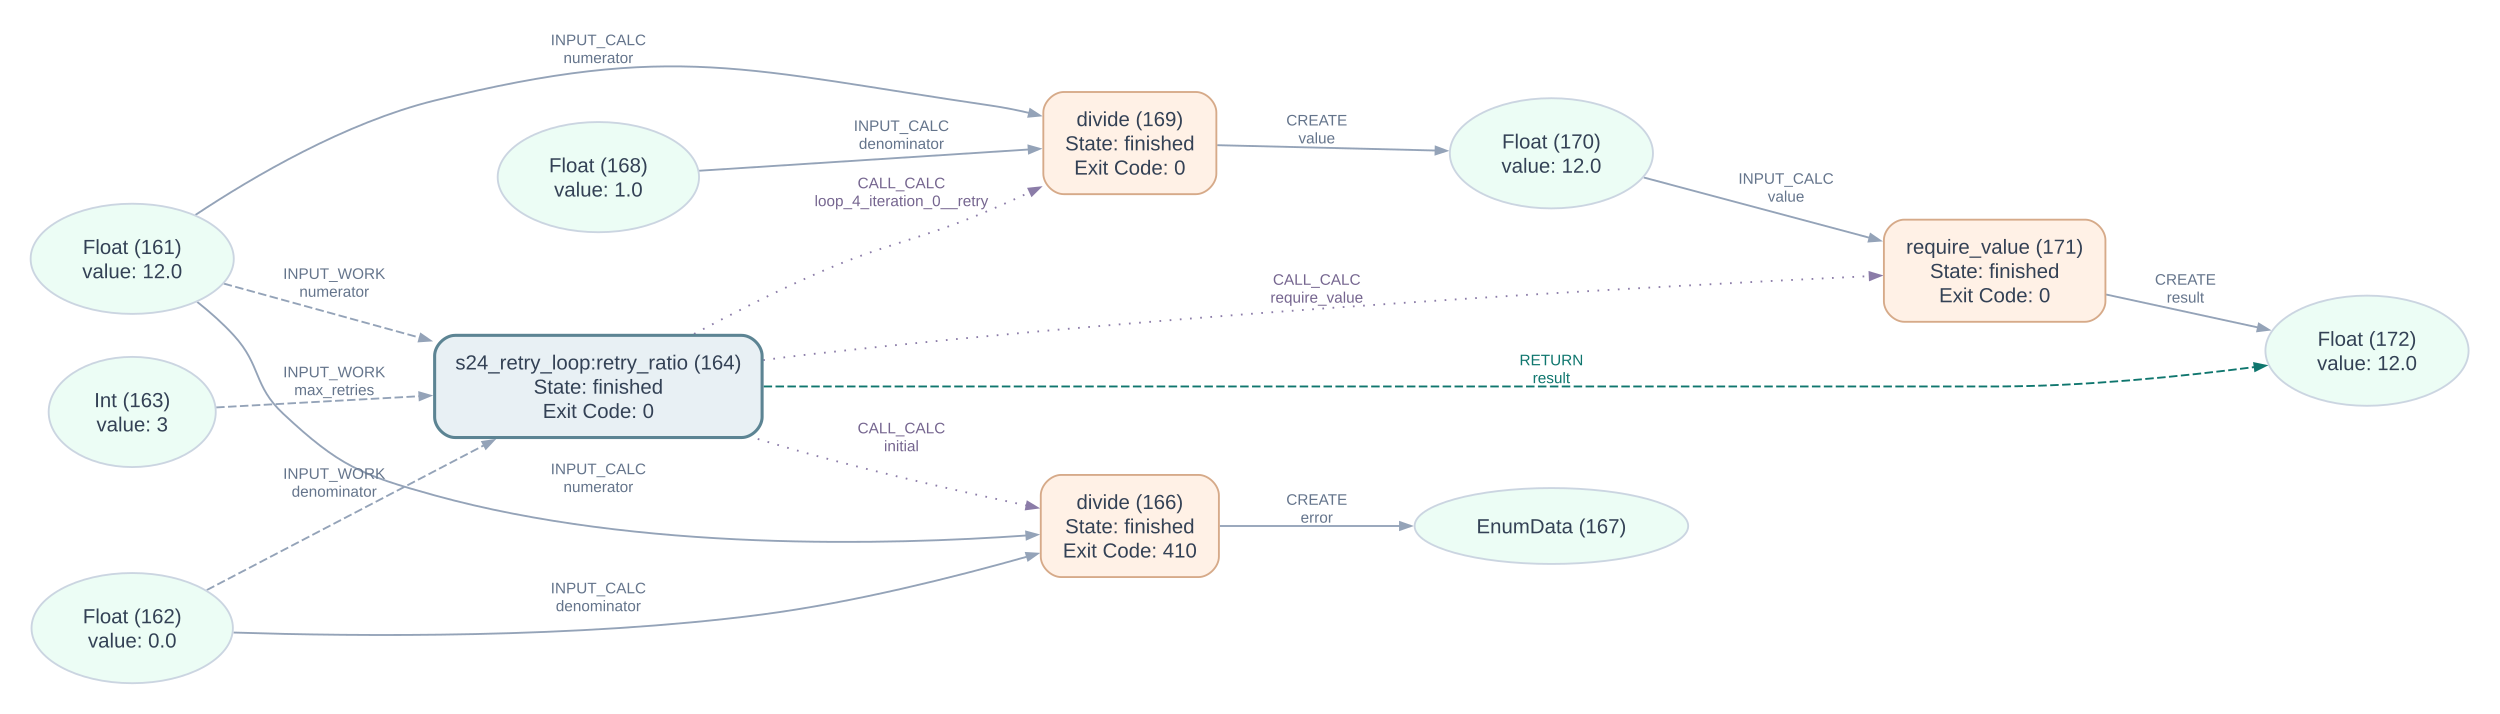
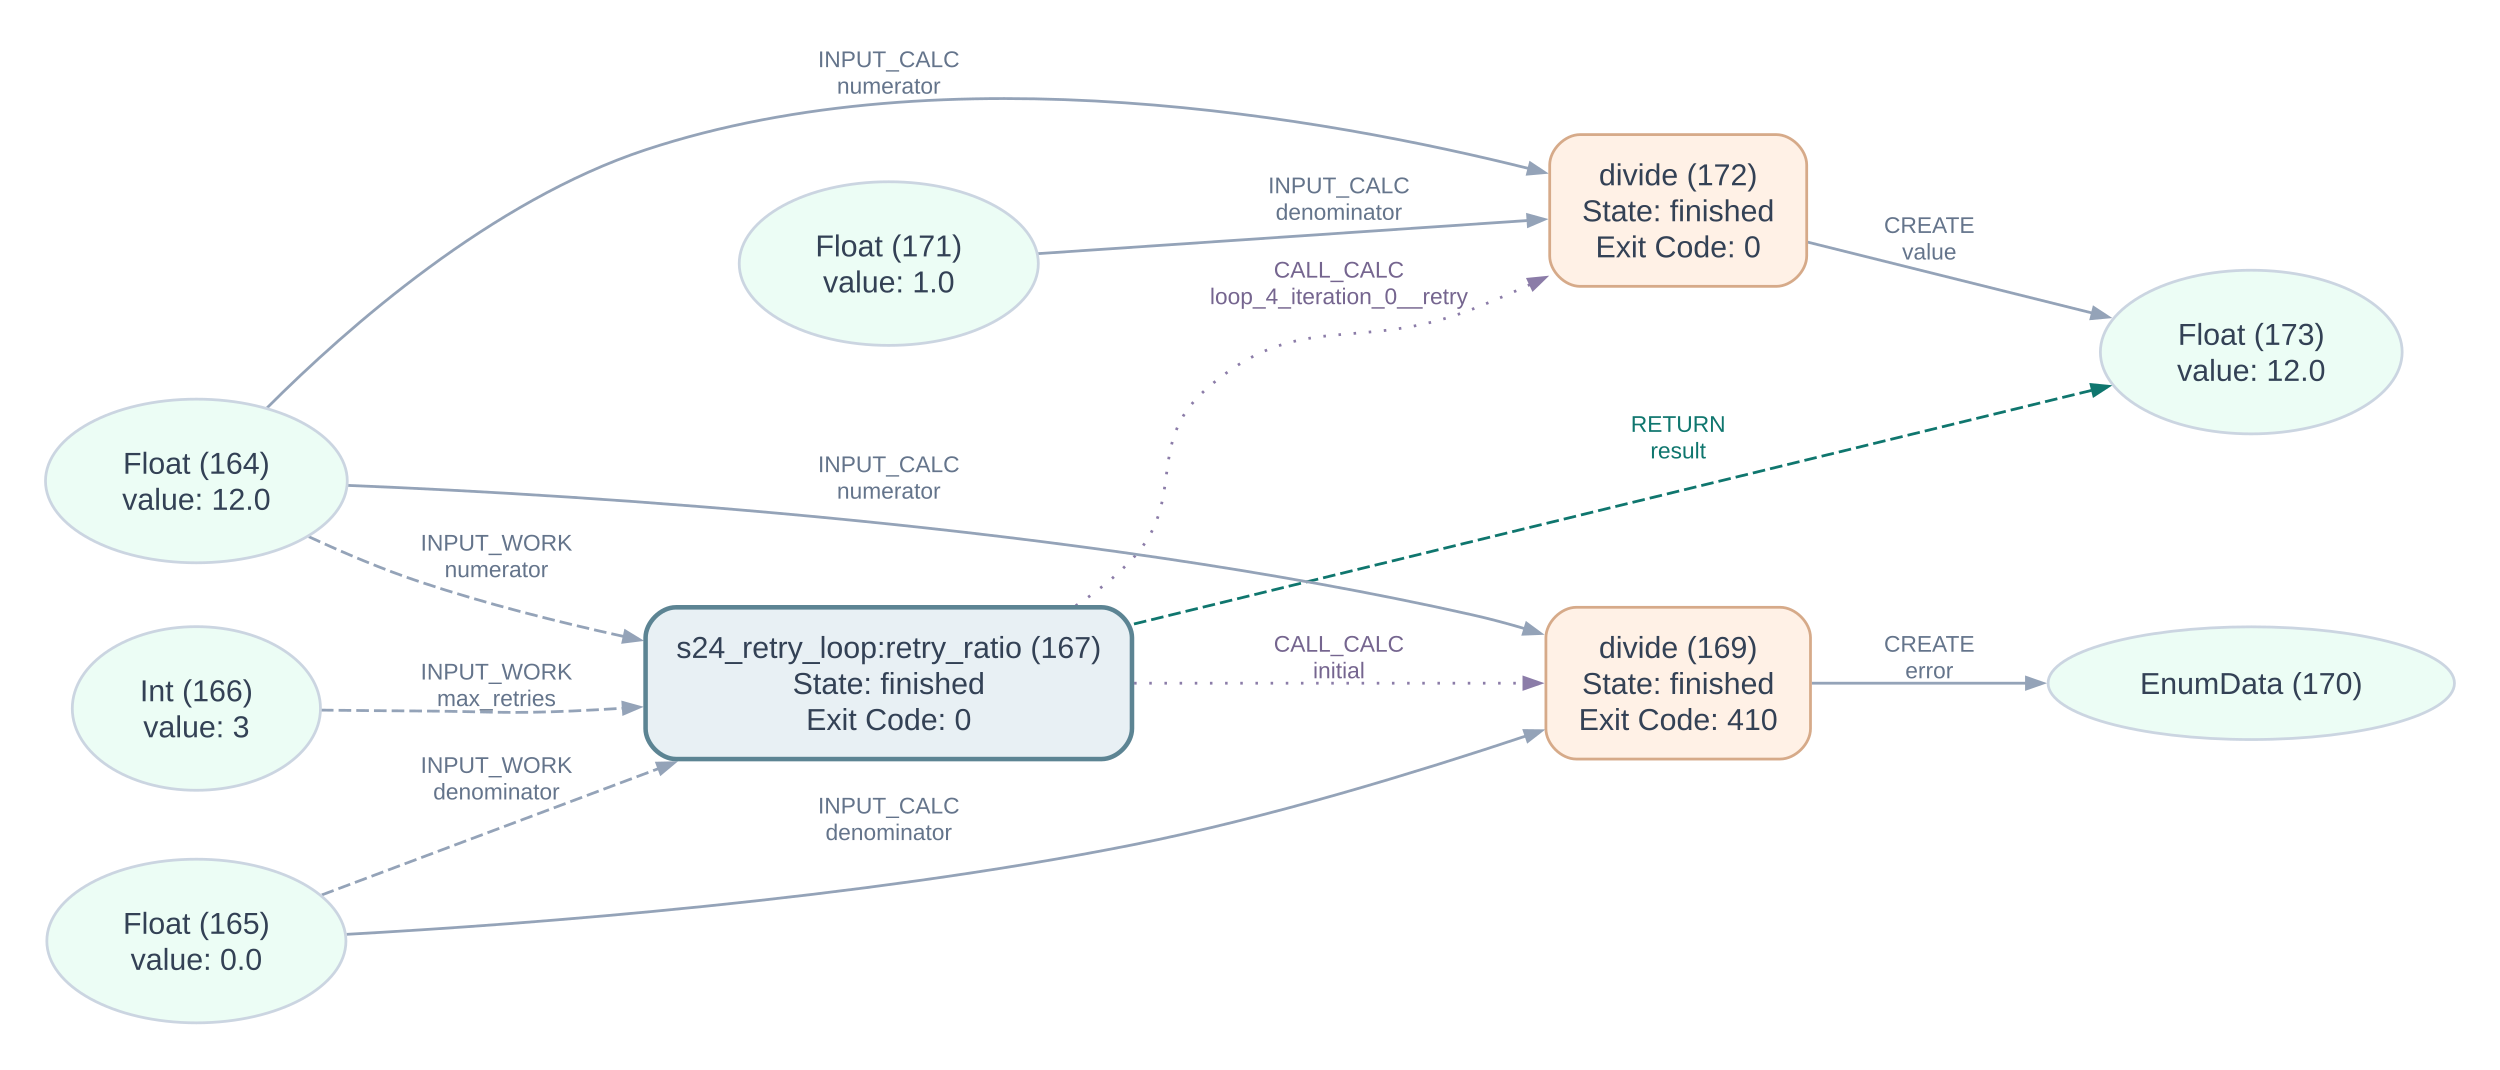
- <svg xmlns="http://www.w3.org/2000/svg" width="1469pt" height="419pt" viewBox="0.00 0.00 1469.00 419.00">
-   <g id="graph0" class="graph" transform="scale(1 1) rotate(0) translate(18 401.45)">
-     <g id="edge2" class="edge">
-       <path fill="none" stroke="#8b7ca8" stroke-width="1.1" stroke-dasharray="1,5" d="M427.25,-143.53C437.85,-140.3 448.54,-137.18 458.81,-134.37 500.86,-122.88 548.87,-112.1 585.59,-104.34" />
-       <polygon fill="#8b7ca8" stroke="#8b7ca8" stroke-width="1.1" points="585.72,-106.64 591.62,-103.07 584.79,-102.18 585.72,-106.64" />
+ <svg xmlns="http://www.w3.org/2000/svg" width="989pt" height="423pt" viewBox="0.00 0.00 989.00 423.00">
+   <g id="graph0" class="graph" transform="scale(1 1) rotate(0) translate(18 404.64)">
+     <g id="edge5" class="edge">
+       <path fill="none" stroke="#8b7ca8" stroke-width="1.1" stroke-dasharray="1,5" d="M430.65,-134.37C481.09,-134.37 541.32,-134.37 585.05,-134.37" />
+       <polygon fill="#8b7ca8" stroke="#8b7ca8" stroke-width="1.1" points="584.86,-136.65 591.36,-134.37 584.86,-132.1 584.86,-136.65" />
      <text xml:space="preserve" text-anchor="middle" x="511.68" y="-146.82" font-family="Arial" font-size="9.00" fill="#75658f">CALL_CALC</text>
      <text xml:space="preserve" text-anchor="middle" x="511.68" y="-136.32" font-family="Arial" font-size="9.00" fill="#75658f">initial</text>
    </g>
-     <g id="edge5" class="edge">
-       <path fill="none" stroke="#8b7ca8" stroke-width="1.1" stroke-dasharray="1,5" d="M389.8,-205.21C411.07,-216.57 435.78,-229.15 458.81,-239.37 504.59,-259.69 518.47,-258.74 564.56,-278.37 572.09,-281.58 579.94,-285.13 587.65,-288.73" />
-       <polygon fill="#8b7ca8" stroke="#8b7ca8" stroke-width="1.1" points="586.32,-290.62 593.17,-291.34 588.27,-286.51 586.32,-290.62" />
-       <text xml:space="preserve" text-anchor="middle" x="511.68" y="-290.82" font-family="Arial" font-size="9.00" fill="#75658f">CALL_CALC</text>
-       <text xml:space="preserve" text-anchor="middle" x="511.68" y="-280.32" font-family="Arial" font-size="9.00" fill="#75658f">loop_4_iteration_0__retry</text>
+     <g id="edge3" class="edge">
+       <path fill="none" stroke="#8b7ca8" stroke-width="1.1" stroke-dasharray="1,5" d="M407.52,-164.99C415.66,-170.34 423.33,-176.45 429.81,-183.37 451.97,-207.07 434.59,-228.78 458.81,-250.37 495.46,-283.05 518.83,-264.48 564.56,-282.37 572.19,-285.36 580.09,-288.77 587.82,-292.31" />
+       <polygon fill="#8b7ca8" stroke="#8b7ca8" stroke-width="1.1" points="586.5,-294.2 593.36,-294.88 588.42,-290.08 586.5,-294.2" />
+       <text xml:space="preserve" text-anchor="middle" x="511.68" y="-294.82" font-family="Arial" font-size="9.00" fill="#75658f">CALL_CALC</text>
+       <text xml:space="preserve" text-anchor="middle" x="511.68" y="-284.32" font-family="Arial" font-size="9.00" fill="#75658f">loop_4_iteration_0__retry</text>
+     </g>
+     <g id="edge7" class="edge">
+       <path fill="none" stroke="#0f766e" stroke-width="1.1" stroke-dasharray="5,2" d="M430.6,-157.79C540.38,-184.57 716.88,-227.63 809.81,-250.3" />
+       <polygon fill="#0f766e" stroke="#0f766e" stroke-width="1.1" points="809.24,-252.5 816.1,-251.83 810.32,-248.08 809.24,-252.5" />
+       <text xml:space="preserve" text-anchor="middle" x="645.89" y="-233.8" font-family="Arial" font-size="9.00" fill="#0f766e">RETURN</text>
+       <text xml:space="preserve" text-anchor="middle" x="645.89" y="-223.3" font-family="Arial" font-size="9.00" fill="#0f766e">result</text>
    </g>
    <g id="edge12" class="edge">
-       <path fill="none" stroke="#8b7ca8" stroke-width="1.1" stroke-dasharray="1,5" d="M430.45,-189.83C440.02,-191.13 449.59,-192.34 458.81,-193.37 685.01,-218.61 954.2,-233.24 1080.66,-239.2" />
-       <polygon fill="#8b7ca8" stroke="#8b7ca8" stroke-width="1.1" points="1080.52,-241.47 1087.12,-239.51 1080.73,-236.93 1080.52,-241.47" />
-       <text xml:space="preserve" text-anchor="middle" x="755.73" y="-234.1" font-family="Arial" font-size="9.00" fill="#75658f">CALL_CALC</text>
-       <text xml:space="preserve" text-anchor="middle" x="755.73" y="-223.6" font-family="Arial" font-size="9.00" fill="#75658f">require_value</text>
+       <path fill="none" stroke="#94a3b8" stroke-width="1.1" stroke-dasharray="5,2" d="M104.12,-192.34C118.01,-185.9 133.62,-179.28 148.39,-174.37 174.11,-165.82 202.47,-158.62 229.07,-152.78" />
+       <polygon fill="#94a3b8" stroke="#94a3b8" stroke-width="1.1" points="229.39,-155.04 235.26,-151.45 228.43,-150.59 229.39,-155.04" />
+       <text xml:space="preserve" text-anchor="middle" x="178.39" y="-186.82" font-family="Arial" font-size="9.00" fill="#64748b">INPUT_WORK</text>
+       <text xml:space="preserve" text-anchor="middle" x="178.39" y="-176.32" font-family="Arial" font-size="9.00" fill="#64748b">numerator</text>
+     </g>
+     <g id="edge2" class="edge">
+       <path fill="none" stroke="#94a3b8" stroke-width="1.1" d="M119.6,-212.61C214.4,-208.79 406.23,-196.98 564.56,-161.37 571.41,-159.83 578.5,-157.93 585.5,-155.85" />
+       <polygon fill="#94a3b8" stroke="#94a3b8" stroke-width="1.1" points="585.91,-158.1 591.46,-154.02 584.57,-153.75 585.91,-158.1" />
+       <text xml:space="preserve" text-anchor="middle" x="333.6" y="-217.87" font-family="Arial" font-size="9.00" fill="#64748b">INPUT_CALC</text>
+       <text xml:space="preserve" text-anchor="middle" x="333.6" y="-207.37" font-family="Arial" font-size="9.00" fill="#64748b">numerator</text>
+     </g>
+     <g id="edge1" class="edge">
+       <path fill="none" stroke="#94a3b8" stroke-width="1.1" d="M87.67,-243.32C119.75,-275.42 176.65,-325.31 237.39,-345.37 356.85,-384.83 506.59,-358.02 587.17,-337.88" />
+       <polygon fill="#94a3b8" stroke="#94a3b8" stroke-width="1.1" points="587.39,-340.17 593.13,-336.36 586.27,-335.76 587.39,-340.17" />
+       <text xml:space="preserve" text-anchor="middle" x="333.6" y="-378.09" font-family="Arial" font-size="9.00" fill="#64748b">INPUT_CALC</text>
+       <text xml:space="preserve" text-anchor="middle" x="333.6" y="-367.59" font-family="Arial" font-size="9.00" fill="#64748b">numerator</text>
+     </g>
+     <g id="edge9" class="edge">
+       <path fill="none" stroke="#94a3b8" stroke-width="1.1" stroke-dasharray="5,2" d="M109.3,-50.61C146.27,-64.47 198.18,-83.95 242.64,-100.63" />
+       <polygon fill="#94a3b8" stroke="#94a3b8" stroke-width="1.1" points="241.84,-102.75 248.72,-102.91 243.43,-98.49 241.84,-102.75" />
+       <text xml:space="preserve" text-anchor="middle" x="178.39" y="-98.88" font-family="Arial" font-size="9.00" fill="#64748b">INPUT_WORK</text>
+       <text xml:space="preserve" text-anchor="middle" x="178.39" y="-88.38" font-family="Arial" font-size="9.00" fill="#64748b">denominator</text>
+     </g>
+     <g id="edge8" class="edge">
+       <path fill="none" stroke="#94a3b8" stroke-width="1.1" d="M119.05,-35.01C192.24,-39.09 321.28,-48.83 429.81,-70.37 483.52,-81.03 543.09,-99.28 585.9,-113.57" />
+       <polygon fill="#94a3b8" stroke="#94a3b8" stroke-width="1.1" points="584.96,-115.65 591.84,-115.57 586.41,-111.34 584.96,-115.65" />
+       <text xml:space="preserve" text-anchor="middle" x="333.6" y="-82.82" font-family="Arial" font-size="9.00" fill="#64748b">INPUT_CALC</text>
+       <text xml:space="preserve" text-anchor="middle" x="333.6" y="-72.32" font-family="Arial" font-size="9.00" fill="#64748b">denominator</text>
+     </g>
+     <g id="edge10" class="edge">
+       <path fill="none" stroke="#94a3b8" stroke-width="1.1" stroke-dasharray="5,2" d="M108.94,-123.72C121.76,-123.58 135.6,-123.44 148.39,-123.37 175.05,-123.22 181.75,-122.19 208.39,-123.37 214.99,-123.66 221.79,-124.04 228.64,-124.48" />
+       <polygon fill="#94a3b8" stroke="#94a3b8" stroke-width="1.1" points="228.4,-126.75 235.04,-124.92 228.71,-122.21 228.4,-126.75" />
+       <text xml:space="preserve" text-anchor="middle" x="178.39" y="-135.82" font-family="Arial" font-size="9.00" fill="#64748b">INPUT_WORK</text>
+       <text xml:space="preserve" text-anchor="middle" x="178.39" y="-125.32" font-family="Arial" font-size="9.00" fill="#64748b">max_retries</text>
+     </g>
+     <g id="edge11" class="edge">
+       <path fill="none" stroke="#94a3b8" stroke-width="1.1" d="M698.73,-134.37C723.96,-134.37 755.01,-134.37 783.79,-134.37" />
+       <polygon fill="#94a3b8" stroke="#94a3b8" stroke-width="1.1" points="783.67,-136.65 790.17,-134.37 783.67,-132.1 783.67,-136.65" />
+       <text xml:space="preserve" text-anchor="middle" x="745.23" y="-146.82" font-family="Arial" font-size="9.00" fill="#64748b">CREATE</text>
+       <text xml:space="preserve" text-anchor="middle" x="745.23" y="-136.32" font-family="Arial" font-size="9.00" fill="#64748b">error</text>
    </g>
    <g id="edge4" class="edge">
-       <path fill="none" stroke="#0f766e" stroke-width="1.1" stroke-dasharray="5,2" d="M430.69,-174.37C491.99,-174.37 573.11,-174.37 644.89,-174.37 644.89,-174.37 644.89,-174.37 1155.07,-174.37 1206.32,-174.37 1264.08,-180.26 1307.09,-185.8" />
-       <polygon fill="#0f766e" stroke="#0f766e" stroke-width="1.1" points="1306.55,-188.02 1313.29,-186.61 1307.14,-183.51 1306.55,-188.02" />
-       <text xml:space="preserve" text-anchor="middle" x="893.6" y="-186.82" font-family="Arial" font-size="9.00" fill="#0f766e">RETURN</text>
-       <text xml:space="preserve" text-anchor="middle" x="893.6" y="-176.32" font-family="Arial" font-size="9.00" fill="#0f766e">result</text>
-     </g>
-     <g id="edge8" class="edge">
-       <path fill="none" stroke="#94a3b8" stroke-width="1.1" stroke-dasharray="5,2" d="M113.44,-234.82C146.16,-225.8 189.33,-213.89 228.7,-203.03" />
-       <polygon fill="#94a3b8" stroke="#94a3b8" stroke-width="1.1" points="229.25,-205.24 234.91,-201.32 228.04,-200.85 229.25,-205.24" />
-       <text xml:space="preserve" text-anchor="middle" x="178.39" y="-237.56" font-family="Arial" font-size="9.00" fill="#64748b">INPUT_WORK</text>
-       <text xml:space="preserve" text-anchor="middle" x="178.39" y="-227.06" font-family="Arial" font-size="9.00" fill="#64748b">numerator</text>
-     </g>
-     <g id="edge9" class="edge">
-       <path fill="none" stroke="#94a3b8" stroke-width="1.1" d="M97.8,-224.12C105.38,-218.11 112.98,-211.39 119.39,-204.37 135.68,-186.52 130.73,-174.87 148.39,-158.37 181.23,-127.69 194.07,-122.33 237.39,-110.37 357.34,-77.26 504.61,-81.12 585.19,-86.8" />
-       <polygon fill="#94a3b8" stroke="#94a3b8" stroke-width="1.1" points="584.94,-89.06 591.59,-87.27 585.27,-84.53 584.94,-89.06" />
-       <text xml:space="preserve" text-anchor="middle" x="333.6" y="-122.82" font-family="Arial" font-size="9.00" fill="#64748b">INPUT_CALC</text>
-       <text xml:space="preserve" text-anchor="middle" x="333.6" y="-112.32" font-family="Arial" font-size="9.00" fill="#64748b">numerator</text>
-     </g>
-     <g id="edge14" class="edge">
-       <path fill="none" stroke="#94a3b8" stroke-width="1.1" d="M96.81,-275.14C131.11,-297.91 185.06,-329.44 237.39,-342.37 378.56,-377.25 420.66,-360.35 564.56,-339.37 571.96,-338.29 579.66,-336.75 587.22,-334.98" />
-       <polygon fill="#94a3b8" stroke="#94a3b8" stroke-width="1.1" points="587.34,-337.29 593.11,-333.53 586.25,-332.87 587.34,-337.29" />
-       <text xml:space="preserve" text-anchor="middle" x="333.6" y="-374.9" font-family="Arial" font-size="9.00" fill="#64748b">INPUT_CALC</text>
-       <text xml:space="preserve" text-anchor="middle" x="333.6" y="-364.4" font-family="Arial" font-size="9.00" fill="#64748b">numerator</text>
-     </g>
-     <g id="edge1" class="edge">
-       <path fill="none" stroke="#94a3b8" stroke-width="1.1" stroke-dasharray="5,2" d="M103.48,-54.72C147.26,-77.58 215.87,-113.41 266.61,-139.91" />
-       <polygon fill="#94a3b8" stroke="#94a3b8" stroke-width="1.1" points="265.36,-141.82 272.17,-142.82 267.47,-137.79 265.36,-141.82" />
-       <text xml:space="preserve" text-anchor="middle" x="178.39" y="-120.08" font-family="Arial" font-size="9.00" fill="#64748b">INPUT_WORK</text>
-       <text xml:space="preserve" text-anchor="middle" x="178.39" y="-109.58" font-family="Arial" font-size="9.00" fill="#64748b">denominator</text>
-     </g>
-     <g id="edge3" class="edge">
-       <path fill="none" stroke="#94a3b8" stroke-width="1.1" d="M119.16,-29.77C192.19,-27.41 320.8,-26.18 429.81,-40.37 483.24,-47.33 542.7,-62.27 585.53,-74.36" />
-       <polygon fill="#94a3b8" stroke="#94a3b8" stroke-width="1.1" points="584.85,-76.54 591.73,-76.13 586.1,-72.16 584.85,-76.54" />
-       <text xml:space="preserve" text-anchor="middle" x="333.6" y="-52.82" font-family="Arial" font-size="9.00" fill="#64748b">INPUT_CALC</text>
-       <text xml:space="preserve" text-anchor="middle" x="333.6" y="-42.32" font-family="Arial" font-size="9.00" fill="#64748b">denominator</text>
+       <path fill="none" stroke="#94a3b8" stroke-width="1.1" d="M392.6,-304.3C448.02,-308.05 531.12,-313.67 586.63,-317.43" />
+       <polygon fill="#94a3b8" stroke="#94a3b8" stroke-width="1.1" points="586.31,-319.69 592.95,-317.86 586.62,-315.15 586.31,-319.69" />
+       <text xml:space="preserve" text-anchor="middle" x="511.68" y="-328.19" font-family="Arial" font-size="9.00" fill="#64748b">INPUT_CALC</text>
+       <text xml:space="preserve" text-anchor="middle" x="511.68" y="-317.69" font-family="Arial" font-size="9.00" fill="#64748b">denominator</text>
    </g>
    <g id="edge6" class="edge">
-       <path fill="none" stroke="#94a3b8" stroke-width="1.1" stroke-dasharray="5,2" d="M108.99,-162.04C142.18,-163.87 187.52,-166.37 228.7,-168.64" />
-       <polygon fill="#94a3b8" stroke="#94a3b8" stroke-width="1.1" points="228.33,-170.9 234.94,-168.98 228.58,-166.35 228.33,-170.9" />
-       <text xml:space="preserve" text-anchor="middle" x="178.39" y="-179.77" font-family="Arial" font-size="9.00" fill="#64748b">INPUT_WORK</text>
-       <text xml:space="preserve" text-anchor="middle" x="178.39" y="-169.27" font-family="Arial" font-size="9.00" fill="#64748b">max_retries</text>
-     </g>
-     <g id="edge10" class="edge">
-       <path fill="none" stroke="#94a3b8" stroke-width="1.1" d="M698.7,-92.37C729.46,-92.37 769.28,-92.37 804.82,-92.37" />
-       <polygon fill="#94a3b8" stroke="#94a3b8" stroke-width="1.1" points="804.64,-94.65 811.14,-92.37 804.64,-90.1 804.64,-94.65" />
-       <text xml:space="preserve" text-anchor="middle" x="755.73" y="-104.82" font-family="Arial" font-size="9.00" fill="#64748b">CREATE</text>
-       <text xml:space="preserve" text-anchor="middle" x="755.73" y="-94.32" font-family="Arial" font-size="9.00" fill="#64748b">error</text>
-     </g>
-     <g id="edge13" class="edge">
-       <path fill="none" stroke="#94a3b8" stroke-width="1.1" d="M392.6,-301.11C448.02,-304.68 531.12,-310.04 586.63,-313.62" />
-       <polygon fill="#94a3b8" stroke="#94a3b8" stroke-width="1.1" points="586.32,-315.88 592.95,-314.02 586.61,-311.34 586.32,-315.88" />
-       <text xml:space="preserve" text-anchor="middle" x="511.68" y="-324.46" font-family="Arial" font-size="9.00" fill="#64748b">INPUT_CALC</text>
-       <text xml:space="preserve" text-anchor="middle" x="511.68" y="-313.96" font-family="Arial" font-size="9.00" fill="#64748b">denominator</text>
-     </g>
-     <g id="edge15" class="edge">
-       <path fill="none" stroke="#94a3b8" stroke-width="1.1" d="M697.21,-316.14C734.33,-315.24 785.21,-313.99 825.75,-313" />
-       <polygon fill="#94a3b8" stroke="#94a3b8" stroke-width="1.1" points="825.6,-315.28 832.04,-312.85 825.49,-310.73 825.6,-315.28" />
-       <text xml:space="preserve" text-anchor="middle" x="755.73" y="-327.71" font-family="Arial" font-size="9.00" fill="#64748b">CREATE</text>
-       <text xml:space="preserve" text-anchor="middle" x="755.73" y="-317.21" font-family="Arial" font-size="9.00" fill="#64748b">value</text>
-     </g>
-     <g id="edge7" class="edge">
-       <path fill="none" stroke="#94a3b8" stroke-width="1.1" d="M947.84,-297.16C986.24,-286.91 1038.52,-272.95 1080.7,-261.69" />
-       <polygon fill="#94a3b8" stroke="#94a3b8" stroke-width="1.1" points="1081.15,-263.93 1086.84,-260.05 1079.98,-259.53 1081.15,-263.93" />
-       <text xml:space="preserve" text-anchor="middle" x="1031.48" y="-293.45" font-family="Arial" font-size="9.00" fill="#64748b">INPUT_CALC</text>
-       <text xml:space="preserve" text-anchor="middle" x="1031.48" y="-282.95" font-family="Arial" font-size="9.00" fill="#64748b">value</text>
-     </g>
-     <g id="edge11" class="edge">
-       <path fill="none" stroke="#94a3b8" stroke-width="1.1" d="M1219.52,-228.4C1247.81,-222.26 1280.91,-215.09 1309.02,-208.99" />
-       <polygon fill="#94a3b8" stroke="#94a3b8" stroke-width="1.1" points="1309.3,-211.26 1315.17,-207.66 1308.34,-206.81 1309.3,-211.26" />
-       <text xml:space="preserve" text-anchor="middle" x="1266.15" y="-234.14" font-family="Arial" font-size="9.00" fill="#64748b">CREATE</text>
-       <text xml:space="preserve" text-anchor="middle" x="1266.15" y="-223.64" font-family="Arial" font-size="9.00" fill="#64748b">result</text>
+       <path fill="none" stroke="#94a3b8" stroke-width="1.1" d="M697.04,-308.87C730.35,-300.57 774.32,-289.62 809.79,-280.78" />
+       <polygon fill="#94a3b8" stroke="#94a3b8" stroke-width="1.1" points="810.31,-282.99 816.07,-279.21 809.21,-278.58 810.31,-282.99" />
+       <text xml:space="preserve" text-anchor="middle" x="745.23" y="-312.48" font-family="Arial" font-size="9.00" fill="#64748b">CREATE</text>
+       <text xml:space="preserve" text-anchor="middle" x="745.23" y="-301.98" font-family="Arial" font-size="9.00" fill="#64748b">value</text>
    </g>
    <g id="node1" class="node">
-       <path fill="#e8f0f4" stroke="#5c8493" stroke-width="1.8" d="M417.81,-204.39C417.81,-204.39 249.39,-204.39 249.39,-204.39 243.39,-204.39 237.39,-198.39 237.39,-192.39 237.39,-192.39 237.39,-156.36 237.39,-156.36 237.39,-150.36 243.39,-144.36 249.39,-144.36 249.39,-144.36 417.81,-144.36 417.81,-144.36 423.81,-144.36 429.81,-150.36 429.81,-156.36 429.81,-156.36 429.81,-192.39 429.81,-192.39 429.81,-198.39 423.81,-204.39 417.81,-204.39" />
-       <text xml:space="preserve" text-anchor="middle" x="333.6" y="-184.35" font-family="Arial" font-size="12.00" fill="#334155">s24_retry_loop:retry_ratio (164)</text>
-       <text xml:space="preserve" text-anchor="middle" x="333.6" y="-170.1" font-family="Arial" font-size="12.00" fill="#334155">State: finished</text>
-       <text xml:space="preserve" text-anchor="middle" x="333.6" y="-155.85" font-family="Arial" font-size="12.00" fill="#334155">Exit Code: 0</text>
+       <path fill="#e8f0f4" stroke="#5c8493" stroke-width="1.8" d="M417.81,-164.39C417.81,-164.39 249.39,-164.39 249.39,-164.39 243.39,-164.39 237.39,-158.39 237.39,-152.39 237.39,-152.39 237.39,-116.36 237.39,-116.36 237.39,-110.36 243.39,-104.36 249.39,-104.36 249.39,-104.36 417.81,-104.36 417.81,-104.36 423.81,-104.36 429.81,-110.36 429.81,-116.36 429.81,-116.36 429.81,-152.39 429.81,-152.39 429.81,-158.39 423.81,-164.39 417.81,-164.39" />
+       <text xml:space="preserve" text-anchor="middle" x="333.6" y="-144.35" font-family="Arial" font-size="12.00" fill="#334155">s24_retry_loop:retry_ratio (167)</text>
+       <text xml:space="preserve" text-anchor="middle" x="333.6" y="-130.1" font-family="Arial" font-size="12.00" fill="#334155">State: finished</text>
+       <text xml:space="preserve" text-anchor="middle" x="333.6" y="-115.85" font-family="Arial" font-size="12.00" fill="#334155">Exit Code: 0</text>
    </g>
    <g id="node2" class="node">
-       <ellipse fill="#ecfdf5" stroke="#cbd5e1" stroke-width="1.1" cx="59.69" cy="-249.37" rx="59.69" ry="32.37" />
-       <text xml:space="preserve" text-anchor="middle" x="59.69" y="-252.22" font-family="Arial" font-size="12.00" fill="#334155">Float (161)</text>
-       <text xml:space="preserve" text-anchor="middle" x="59.69" y="-237.97" font-family="Arial" font-size="12.00" fill="#334155">value: 12.0</text>
+       <ellipse fill="#ecfdf5" stroke="#cbd5e1" stroke-width="1.1" cx="59.69" cy="-214.37" rx="59.69" ry="32.37" />
+       <text xml:space="preserve" text-anchor="middle" x="59.69" y="-217.22" font-family="Arial" font-size="12.00" fill="#334155">Float (164)</text>
+       <text xml:space="preserve" text-anchor="middle" x="59.69" y="-202.97" font-family="Arial" font-size="12.00" fill="#334155">value: 12.0</text>
    </g>
    <g id="node3" class="node">
      <ellipse fill="#ecfdf5" stroke="#cbd5e1" stroke-width="1.1" cx="59.69" cy="-32.37" rx="59.16" ry="32.37" />
-       <text xml:space="preserve" text-anchor="middle" x="59.69" y="-35.22" font-family="Arial" font-size="12.00" fill="#334155">Float (162)</text>
+       <text xml:space="preserve" text-anchor="middle" x="59.69" y="-35.22" font-family="Arial" font-size="12.00" fill="#334155">Float (165)</text>
      <text xml:space="preserve" text-anchor="middle" x="59.69" y="-20.97" font-family="Arial" font-size="12.00" fill="#334155">value: 0.0</text>
    </g>
    <g id="node4" class="node">
-       <ellipse fill="#ecfdf5" stroke="#cbd5e1" stroke-width="1.1" cx="59.69" cy="-159.37" rx="49.09" ry="32.37" />
-       <text xml:space="preserve" text-anchor="middle" x="59.69" y="-162.22" font-family="Arial" font-size="12.00" fill="#334155">Int (163)</text>
-       <text xml:space="preserve" text-anchor="middle" x="59.69" y="-147.97" font-family="Arial" font-size="12.00" fill="#334155">value: 3</text>
+       <ellipse fill="#ecfdf5" stroke="#cbd5e1" stroke-width="1.1" cx="59.69" cy="-124.37" rx="49.09" ry="32.37" />
+       <text xml:space="preserve" text-anchor="middle" x="59.69" y="-127.22" font-family="Arial" font-size="12.00" fill="#334155">Int (166)</text>
+       <text xml:space="preserve" text-anchor="middle" x="59.69" y="-112.97" font-family="Arial" font-size="12.00" fill="#334155">value: 3</text>
    </g>
    <g id="node5" class="node">
-       <path fill="#fff1e6" stroke="#d6aa89" stroke-width="1.1" d="M686.23,-122.39C686.23,-122.39 605.56,-122.39 605.56,-122.39 599.56,-122.39 593.56,-116.39 593.56,-110.39 593.56,-110.39 593.56,-74.36 593.56,-74.36 593.56,-68.36 599.56,-62.36 605.56,-62.36 605.56,-62.36 686.23,-62.36 686.23,-62.36 692.23,-62.36 698.23,-68.36 698.23,-74.36 698.23,-74.36 698.23,-110.39 698.23,-110.39 698.23,-116.39 692.23,-122.39 686.23,-122.39" />
-       <text xml:space="preserve" text-anchor="middle" x="645.89" y="-102.35" font-family="Arial" font-size="12.00" fill="#334155">divide (166)</text>
-       <text xml:space="preserve" text-anchor="middle" x="645.89" y="-88.1" font-family="Arial" font-size="12.00" fill="#334155">State: finished</text>
-       <text xml:space="preserve" text-anchor="middle" x="645.89" y="-73.85" font-family="Arial" font-size="12.00" fill="#334155">Exit Code: 410</text>
+       <path fill="#fff1e6" stroke="#d6aa89" stroke-width="1.1" d="M686.23,-164.39C686.23,-164.39 605.56,-164.39 605.56,-164.39 599.56,-164.39 593.56,-158.39 593.56,-152.39 593.56,-152.39 593.56,-116.36 593.56,-116.36 593.56,-110.36 599.56,-104.36 605.56,-104.36 605.56,-104.36 686.23,-104.36 686.23,-104.36 692.23,-104.36 698.23,-110.36 698.23,-116.36 698.23,-116.36 698.23,-152.39 698.23,-152.39 698.23,-158.39 692.23,-164.39 686.23,-164.39" />
+       <text xml:space="preserve" text-anchor="middle" x="645.89" y="-144.35" font-family="Arial" font-size="12.00" fill="#334155">divide (169)</text>
+       <text xml:space="preserve" text-anchor="middle" x="645.89" y="-130.1" font-family="Arial" font-size="12.00" fill="#334155">State: finished</text>
+       <text xml:space="preserve" text-anchor="middle" x="645.89" y="-115.85" font-family="Arial" font-size="12.00" fill="#334155">Exit Code: 410</text>
    </g>
    <g id="node6" class="node">
-       <ellipse fill="#ecfdf5" stroke="#cbd5e1" stroke-width="1.1" cx="893.6" cy="-92.37" rx="80.38" ry="22.3" />
-       <text xml:space="preserve" text-anchor="middle" x="893.6" y="-88.1" font-family="Arial" font-size="12.00" fill="#334155">EnumData (167)</text>
+       <ellipse fill="#ecfdf5" stroke="#cbd5e1" stroke-width="1.1" cx="872.6" cy="-134.37" rx="80.38" ry="22.3" />
+       <text xml:space="preserve" text-anchor="middle" x="872.6" y="-130.1" font-family="Arial" font-size="12.00" fill="#334155">EnumData (170)</text>
    </g>
    <g id="node7" class="node">
-       <ellipse fill="#ecfdf5" stroke="#cbd5e1" stroke-width="1.1" cx="333.6" cy="-297.37" rx="59.16" ry="32.37" />
-       <text xml:space="preserve" text-anchor="middle" x="333.6" y="-300.22" font-family="Arial" font-size="12.00" fill="#334155">Float (168)</text>
-       <text xml:space="preserve" text-anchor="middle" x="333.6" y="-285.97" font-family="Arial" font-size="12.00" fill="#334155">value: 1.0</text>
+       <ellipse fill="#ecfdf5" stroke="#cbd5e1" stroke-width="1.1" cx="333.6" cy="-300.37" rx="59.16" ry="32.37" />
+       <text xml:space="preserve" text-anchor="middle" x="333.6" y="-303.22" font-family="Arial" font-size="12.00" fill="#334155">Float (171)</text>
+       <text xml:space="preserve" text-anchor="middle" x="333.6" y="-288.97" font-family="Arial" font-size="12.00" fill="#334155">value: 1.0</text>
    </g>
    <g id="node8" class="node">
-       <path fill="#fff1e6" stroke="#d6aa89" stroke-width="1.1" d="M684.73,-347.39C684.73,-347.39 607.06,-347.39 607.06,-347.39 601.06,-347.39 595.06,-341.39 595.06,-335.39 595.06,-335.39 595.06,-299.36 595.06,-299.36 595.06,-293.36 601.06,-287.36 607.06,-287.36 607.06,-287.36 684.73,-287.36 684.73,-287.36 690.73,-287.36 696.73,-293.36 696.73,-299.36 696.73,-299.36 696.73,-335.39 696.73,-335.39 696.73,-341.39 690.73,-347.39 684.73,-347.39" />
-       <text xml:space="preserve" text-anchor="middle" x="645.89" y="-327.35" font-family="Arial" font-size="12.00" fill="#334155">divide (169)</text>
-       <text xml:space="preserve" text-anchor="middle" x="645.89" y="-313.1" font-family="Arial" font-size="12.00" fill="#334155">State: finished</text>
-       <text xml:space="preserve" text-anchor="middle" x="645.89" y="-298.85" font-family="Arial" font-size="12.00" fill="#334155">Exit Code: 0</text>
+       <path fill="#fff1e6" stroke="#d6aa89" stroke-width="1.1" d="M684.73,-351.39C684.73,-351.39 607.06,-351.39 607.06,-351.39 601.06,-351.39 595.06,-345.39 595.06,-339.39 595.06,-339.39 595.06,-303.36 595.06,-303.36 595.06,-297.36 601.06,-291.36 607.06,-291.36 607.06,-291.36 684.73,-291.36 684.73,-291.36 690.73,-291.36 696.73,-297.36 696.73,-303.36 696.73,-303.36 696.73,-339.39 696.73,-339.39 696.73,-345.39 690.73,-351.39 684.73,-351.39" />
+       <text xml:space="preserve" text-anchor="middle" x="645.89" y="-331.35" font-family="Arial" font-size="12.00" fill="#334155">divide (172)</text>
+       <text xml:space="preserve" text-anchor="middle" x="645.89" y="-317.1" font-family="Arial" font-size="12.00" fill="#334155">State: finished</text>
+       <text xml:space="preserve" text-anchor="middle" x="645.89" y="-302.85" font-family="Arial" font-size="12.00" fill="#334155">Exit Code: 0</text>
    </g>
    <g id="node9" class="node">
-       <ellipse fill="#ecfdf5" stroke="#cbd5e1" stroke-width="1.1" cx="893.6" cy="-311.37" rx="59.69" ry="32.37" />
-       <text xml:space="preserve" text-anchor="middle" x="893.6" y="-314.22" font-family="Arial" font-size="12.00" fill="#334155">Float (170)</text>
-       <text xml:space="preserve" text-anchor="middle" x="893.6" y="-299.97" font-family="Arial" font-size="12.00" fill="#334155">value: 12.0</text>
-     </g>
-     <g id="node10" class="node">
-       <path fill="#fff1e6" stroke="#d6aa89" stroke-width="1.1" d="M1207.15,-272.39C1207.15,-272.39 1100.98,-272.39 1100.98,-272.39 1094.98,-272.39 1088.98,-266.39 1088.98,-260.39 1088.98,-260.39 1088.98,-224.36 1088.98,-224.36 1088.98,-218.36 1094.98,-212.36 1100.98,-212.36 1100.98,-212.36 1207.15,-212.36 1207.15,-212.36 1213.15,-212.36 1219.15,-218.36 1219.15,-224.36 1219.15,-224.36 1219.15,-260.39 1219.15,-260.39 1219.15,-266.39 1213.15,-272.39 1207.15,-272.39" />
-       <text xml:space="preserve" text-anchor="middle" x="1154.07" y="-252.35" font-family="Arial" font-size="12.00" fill="#334155">require_value (171)</text>
-       <text xml:space="preserve" text-anchor="middle" x="1154.07" y="-238.1" font-family="Arial" font-size="12.00" fill="#334155">State: finished</text>
-       <text xml:space="preserve" text-anchor="middle" x="1154.07" y="-223.85" font-family="Arial" font-size="12.00" fill="#334155">Exit Code: 0</text>
-     </g>
-     <g id="node11" class="node">
-       <ellipse fill="#ecfdf5" stroke="#cbd5e1" stroke-width="1.1" cx="1372.85" cy="-195.37" rx="59.69" ry="32.37" />
-       <text xml:space="preserve" text-anchor="middle" x="1372.85" y="-198.22" font-family="Arial" font-size="12.00" fill="#334155">Float (172)</text>
-       <text xml:space="preserve" text-anchor="middle" x="1372.85" y="-183.97" font-family="Arial" font-size="12.00" fill="#334155">value: 12.0</text>
+       <ellipse fill="#ecfdf5" stroke="#cbd5e1" stroke-width="1.1" cx="872.6" cy="-265.37" rx="59.69" ry="32.37" />
+       <text xml:space="preserve" text-anchor="middle" x="872.6" y="-268.22" font-family="Arial" font-size="12.00" fill="#334155">Float (173)</text>
+       <text xml:space="preserve" text-anchor="middle" x="872.6" y="-253.97" font-family="Arial" font-size="12.00" fill="#334155">value: 12.0</text>
    </g>
  </g>
</svg>
